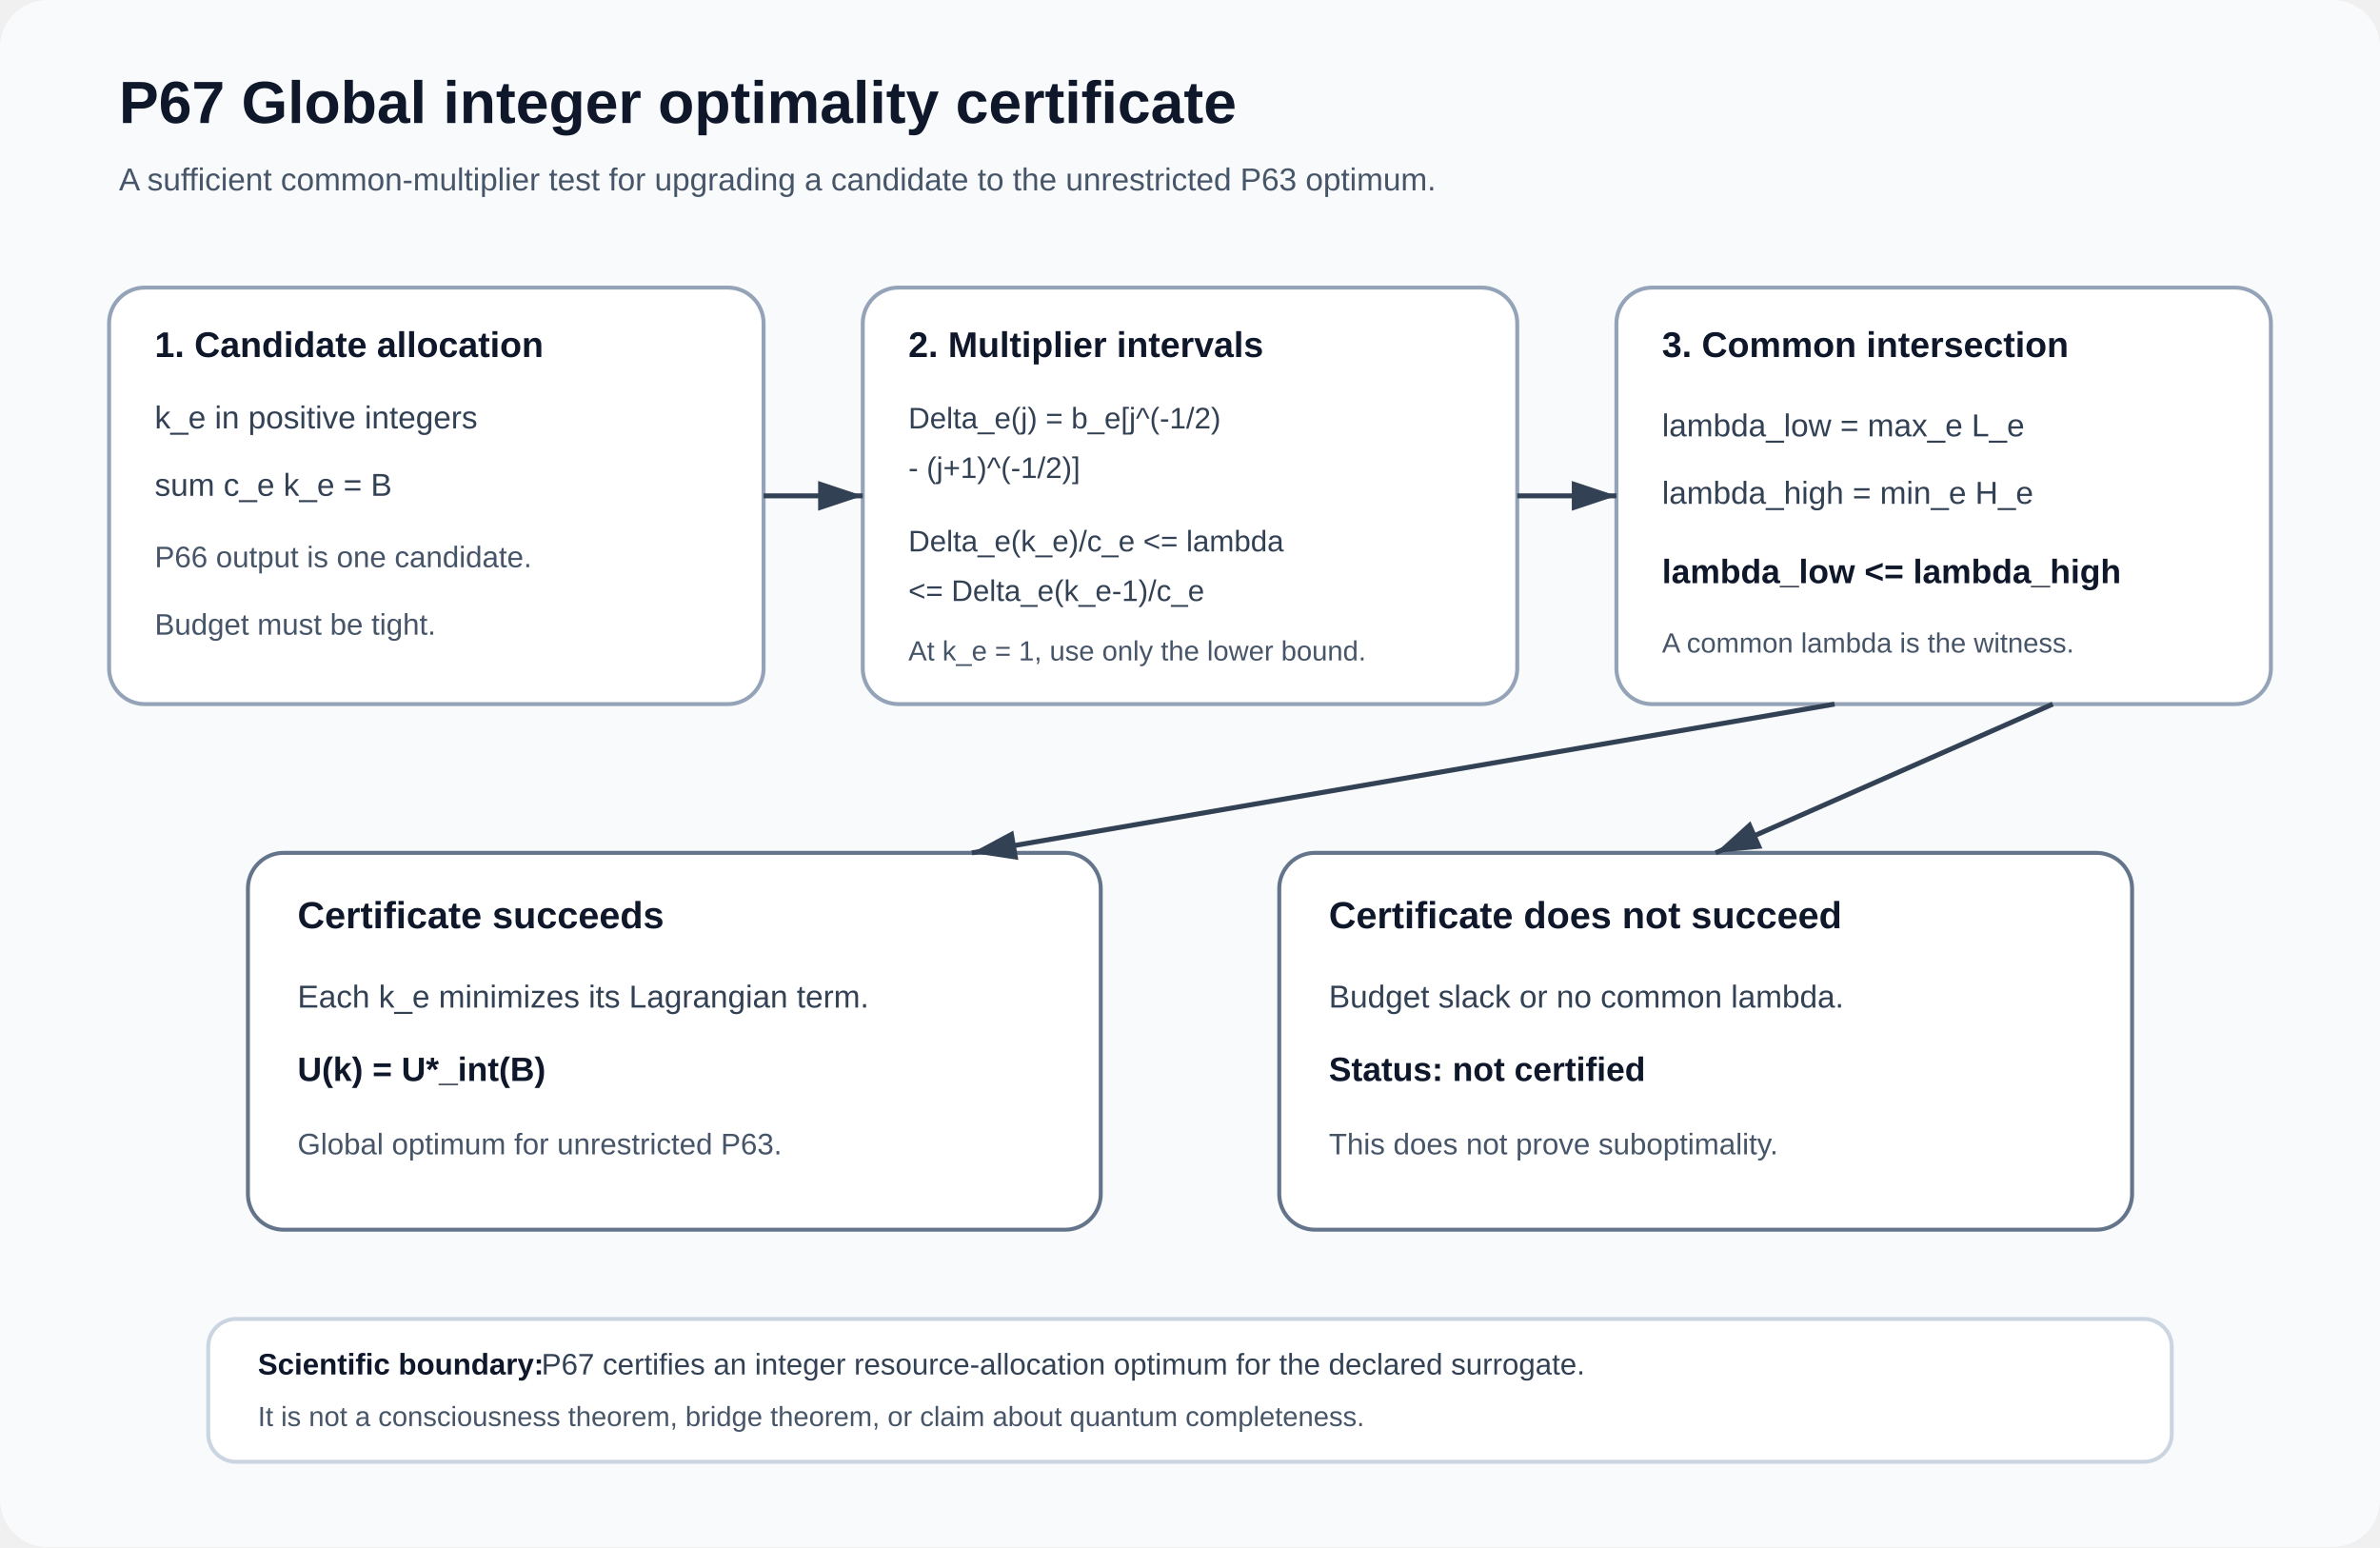
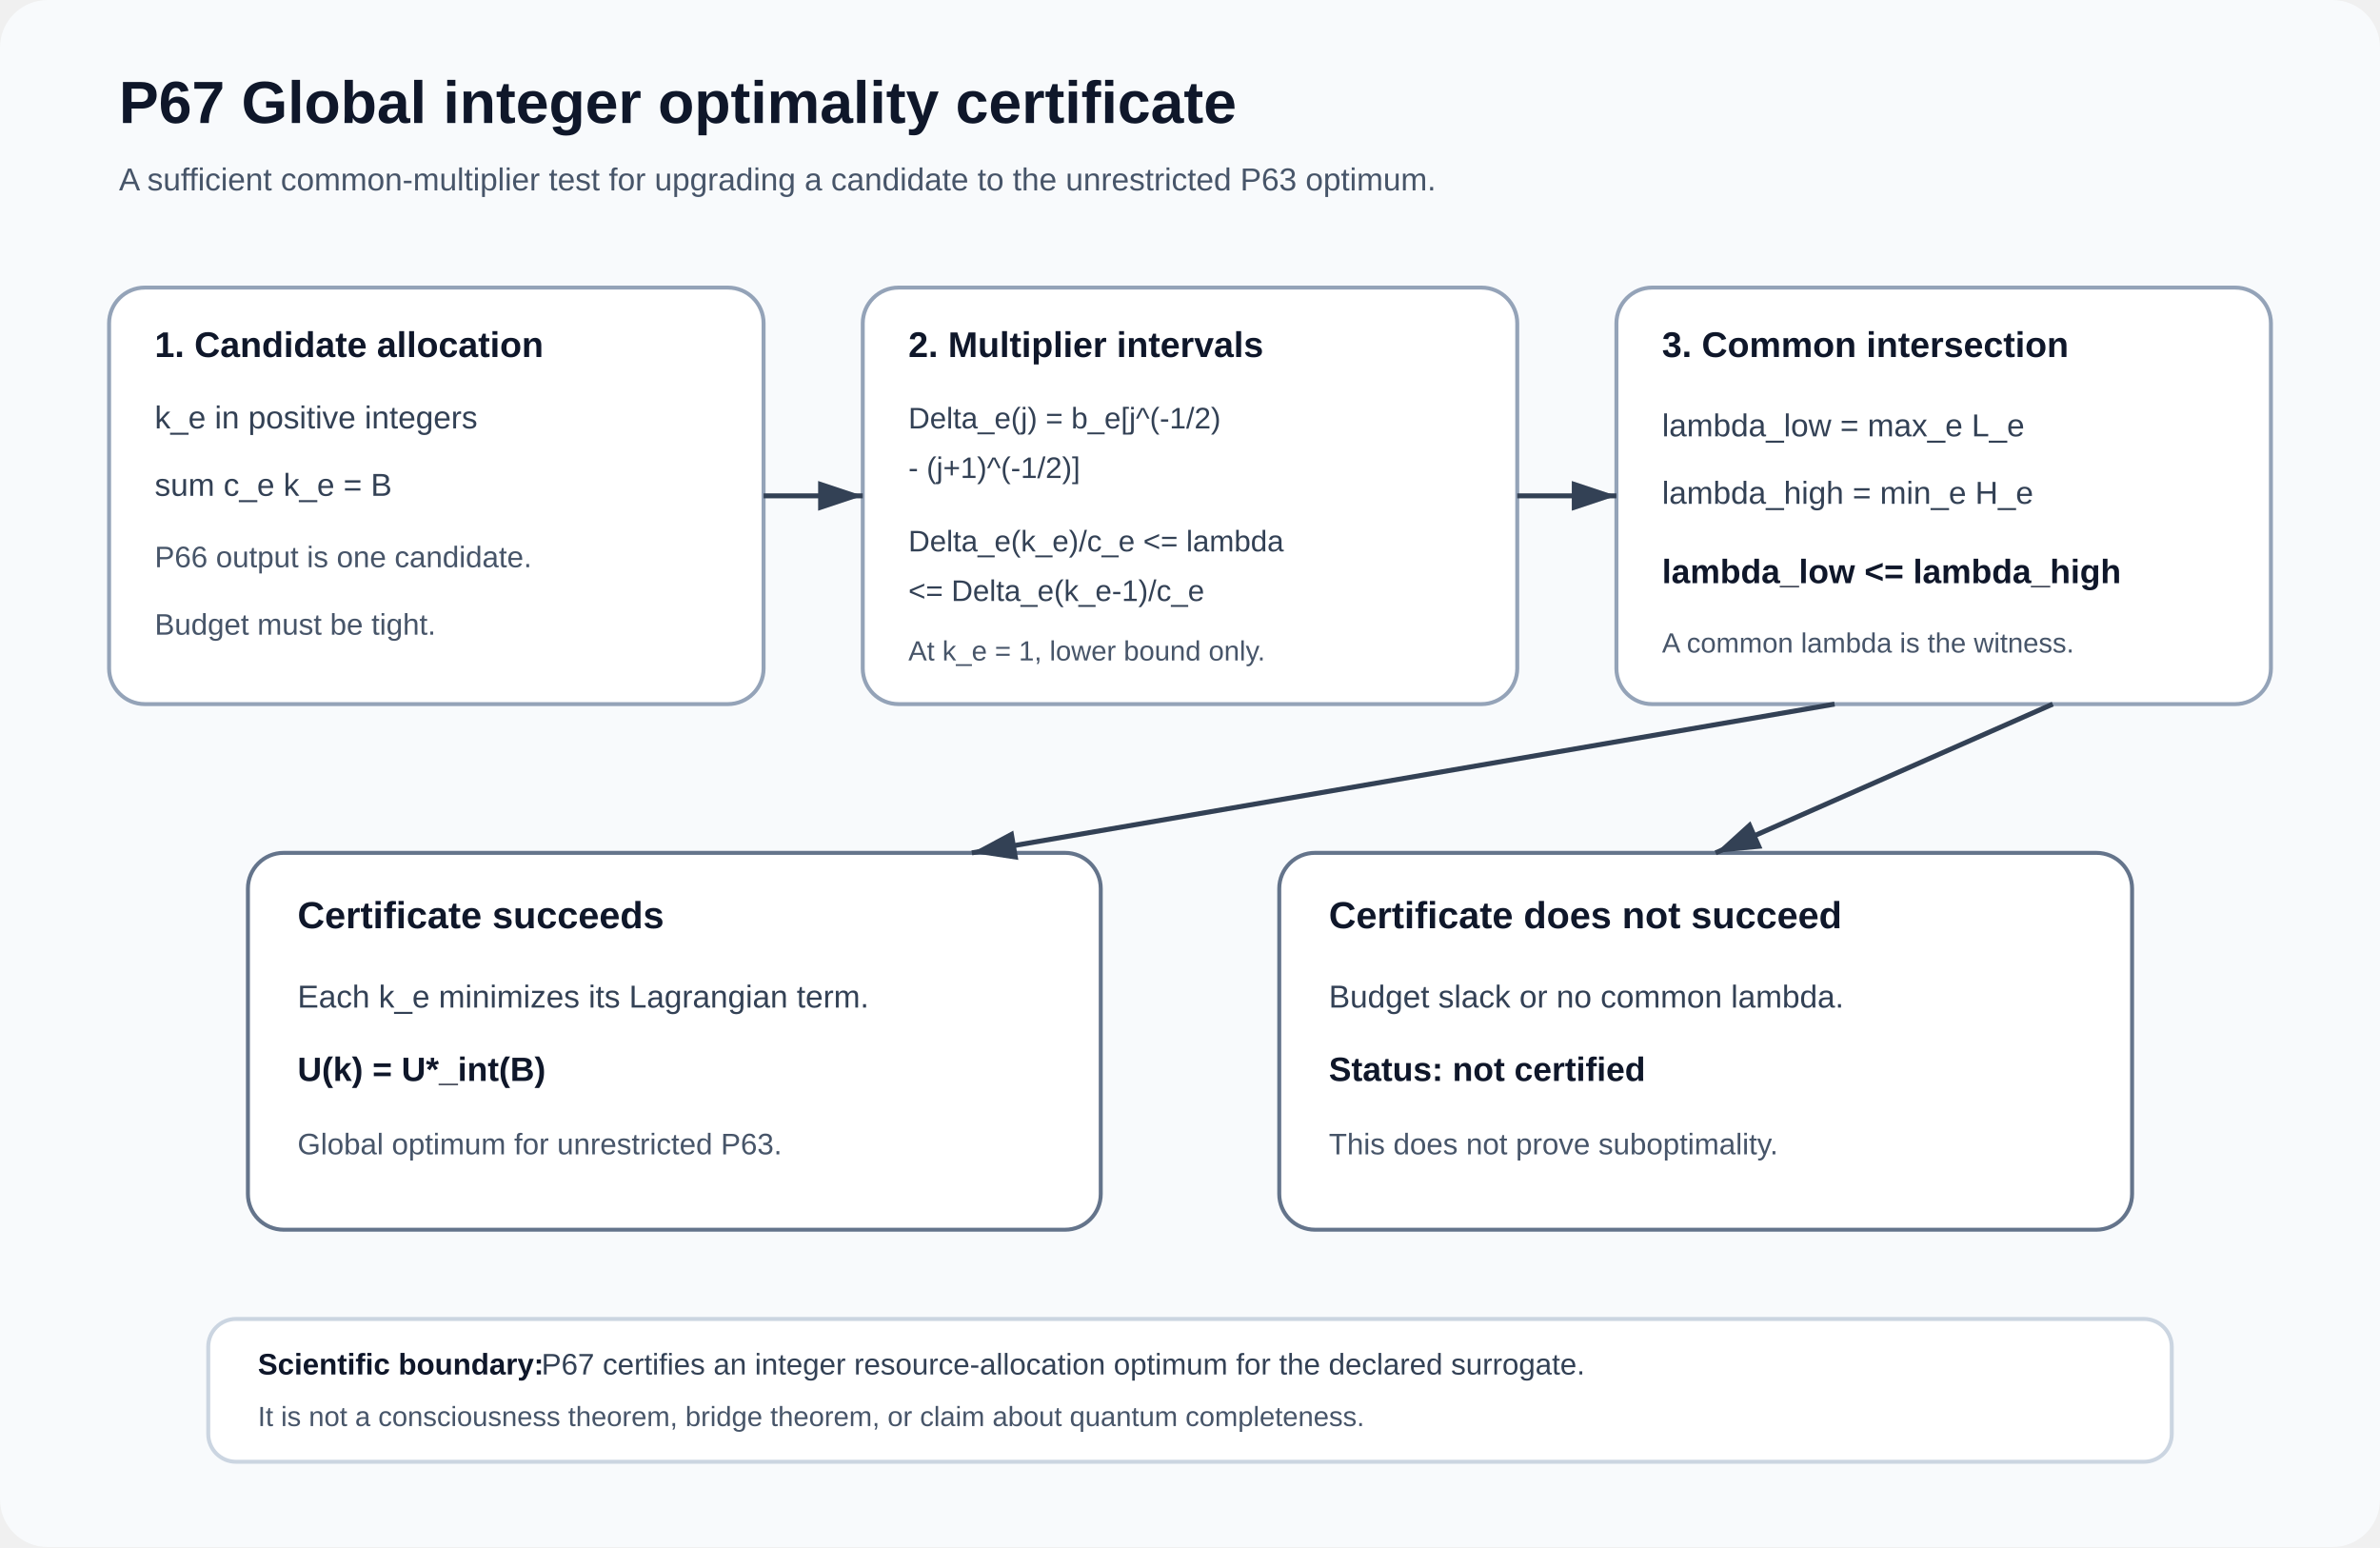
<svg xmlns="http://www.w3.org/2000/svg" width="1200" height="780" viewBox="0 0 1200 780" role="img" aria-labelledby="title desc">
  <defs>
    <marker id="arrow" markerWidth="10" markerHeight="10" refX="9" refY="3" orient="auto" markerUnits="strokeWidth">
      <path d="M0,0 L0,6 L9,3 z" fill="#334155" />
    </marker>
  </defs>
  <rect x="0" y="0" width="1200" height="780" rx="24" fill="#f8fafc" />
  <text x="60" y="62" font-family="Arial, sans-serif" font-size="30" font-weight="700" fill="#0f172a">P67  Global integer optimality certificate</text>
  <text x="60" y="96" font-family="Arial, sans-serif" font-size="16" fill="#475569">A sufficient common-multiplier test for upgrading a candidate to the unrestricted P63 optimum.</text>
  <g id="block-candidate" data-x="55" data-y="145" data-w="330" data-h="210">
    <rect x="55" y="145" width="330" height="210" rx="18" fill="#ffffff" stroke="#94a3b8" stroke-width="2" />
    <text x="78" y="180" font-family="Arial, sans-serif" font-size="18" font-weight="700" fill="#0f172a">1. Candidate allocation</text>
    <text x="78" y="216" font-family="Arial, sans-serif" font-size="16" fill="#334155">k_e in positive integers</text>
    <text x="78" y="250" font-family="Arial, sans-serif" font-size="16" fill="#334155">sum c_e k_e = B</text>
    <text x="78" y="286" font-family="Arial, sans-serif" font-size="15" fill="#475569">P66 output is one candidate.</text>
    <text x="78" y="320" font-family="Arial, sans-serif" font-size="15" fill="#475569">Budget must be tight.</text>
  </g>
  <g id="block-intervals" data-x="435" data-y="145" data-w="330" data-h="210">
    <rect x="435" y="145" width="330" height="210" rx="18" fill="#ffffff" stroke="#94a3b8" stroke-width="2" />
    <text x="458" y="180" font-family="Arial, sans-serif" font-size="18" font-weight="700" fill="#0f172a">2. Multiplier intervals</text>
    <text x="458" y="216" font-family="Arial, sans-serif" font-size="15" fill="#334155">Delta_e(j) = b_e[j^(-1/2)</text>
    <text x="458" y="241" font-family="Arial, sans-serif" font-size="15" fill="#334155">- (j+1)^(-1/2)]</text>
    <text x="458" y="278" font-family="Arial, sans-serif" font-size="15" fill="#334155">Delta_e(k_e)/c_e &lt;= lambda</text>
    <text x="458" y="303" font-family="Arial, sans-serif" font-size="15" fill="#334155">&lt;= Delta_e(k_e-1)/c_e</text>
-     <text x="458" y="333" font-family="Arial, sans-serif" font-size="14" fill="#475569">At k_e = 1, use only the lower bound.</text>
+     <text x="458" y="333" font-family="Arial, sans-serif" font-size="14" fill="#475569">At k_e = 1, lower bound only.</text>
  </g>
  <g id="block-intersection" data-x="815" data-y="145" data-w="330" data-h="210">
    <rect x="815" y="145" width="330" height="210" rx="18" fill="#ffffff" stroke="#94a3b8" stroke-width="2" />
    <text x="838" y="180" font-family="Arial, sans-serif" font-size="18" font-weight="700" fill="#0f172a">3. Common intersection</text>
    <text x="838" y="220" font-family="Arial, sans-serif" font-size="16" fill="#334155">lambda_low = max_e L_e</text>
    <text x="838" y="254" font-family="Arial, sans-serif" font-size="16" fill="#334155">lambda_high = min_e H_e</text>
    <text x="838" y="294" font-family="Arial, sans-serif" font-size="17" font-weight="700" fill="#0f172a">lambda_low &lt;= lambda_high</text>
    <text x="838" y="329" font-family="Arial, sans-serif" font-size="14" fill="#475569">A common lambda is the witness.</text>
  </g>
  <line id="arrow-1" x1="385" y1="250" x2="435" y2="250" stroke="#334155" stroke-width="2.5" marker-end="url(#arrow)" data-source="block-candidate" data-target="block-intervals" />
  <line id="arrow-2" x1="765" y1="250" x2="815" y2="250" stroke="#334155" stroke-width="2.5" marker-end="url(#arrow)" data-source="block-intervals" data-target="block-intersection" />
  <g id="block-certified" data-x="125" data-y="430" data-w="430" data-h="190">
    <rect x="125" y="430" width="430" height="190" rx="18" fill="#ffffff" stroke="#64748b" stroke-width="2" />
    <text x="150" y="468" font-family="Arial, sans-serif" font-size="19" font-weight="700" fill="#0f172a">Certificate succeeds</text>
    <text x="150" y="508" font-family="Arial, sans-serif" font-size="16" fill="#334155">Each k_e minimizes its Lagrangian term.</text>
    <text x="150" y="545" font-family="Arial, sans-serif" font-size="17" font-weight="700" fill="#0f172a">U(k) = U*_int(B)</text>
    <text x="150" y="582" font-family="Arial, sans-serif" font-size="15" fill="#475569">Global optimum for unrestricted P63.</text>
  </g>
  <g id="block-inconclusive" data-x="645" data-y="430" data-w="430" data-h="190">
    <rect x="645" y="430" width="430" height="190" rx="18" fill="#ffffff" stroke="#64748b" stroke-width="2" />
    <text x="670" y="468" font-family="Arial, sans-serif" font-size="19" font-weight="700" fill="#0f172a">Certificate does not succeed</text>
    <text x="670" y="508" font-family="Arial, sans-serif" font-size="16" fill="#334155">Budget slack or no common lambda.</text>
    <text x="670" y="545" font-family="Arial, sans-serif" font-size="17" font-weight="700" fill="#0f172a">Status: not certified</text>
    <text x="670" y="582" font-family="Arial, sans-serif" font-size="15" fill="#475569">This does not prove suboptimality.</text>
  </g>
  <line id="arrow-3" x1="925" y1="355" x2="490" y2="430" stroke="#334155" stroke-width="2.5" marker-end="url(#arrow)" data-source="block-intersection" data-target="block-certified" />
  <line id="arrow-4" x1="1035" y1="355" x2="865" y2="430" stroke="#334155" stroke-width="2.5" marker-end="url(#arrow)" data-source="block-intersection" data-target="block-inconclusive" />
  <g id="block-boundary" data-x="105" data-y="665" data-w="990" data-h="72">
    <rect x="105" y="665" width="990" height="72" rx="14" fill="#ffffff" stroke="#cbd5e1" stroke-width="2" />
    <text x="130" y="693" font-family="Arial, sans-serif" font-size="15" font-weight="700" fill="#0f172a">Scientific boundary:</text>
    <text x="273" y="693" font-family="Arial, sans-serif" font-size="15" fill="#334155">P67 certifies an integer resource-allocation optimum for the declared surrogate.</text>
    <text x="130" y="719" font-family="Arial, sans-serif" font-size="14" fill="#475569">It is not a consciousness theorem, bridge theorem, or claim about quantum completeness.</text>
  </g>
</svg>
